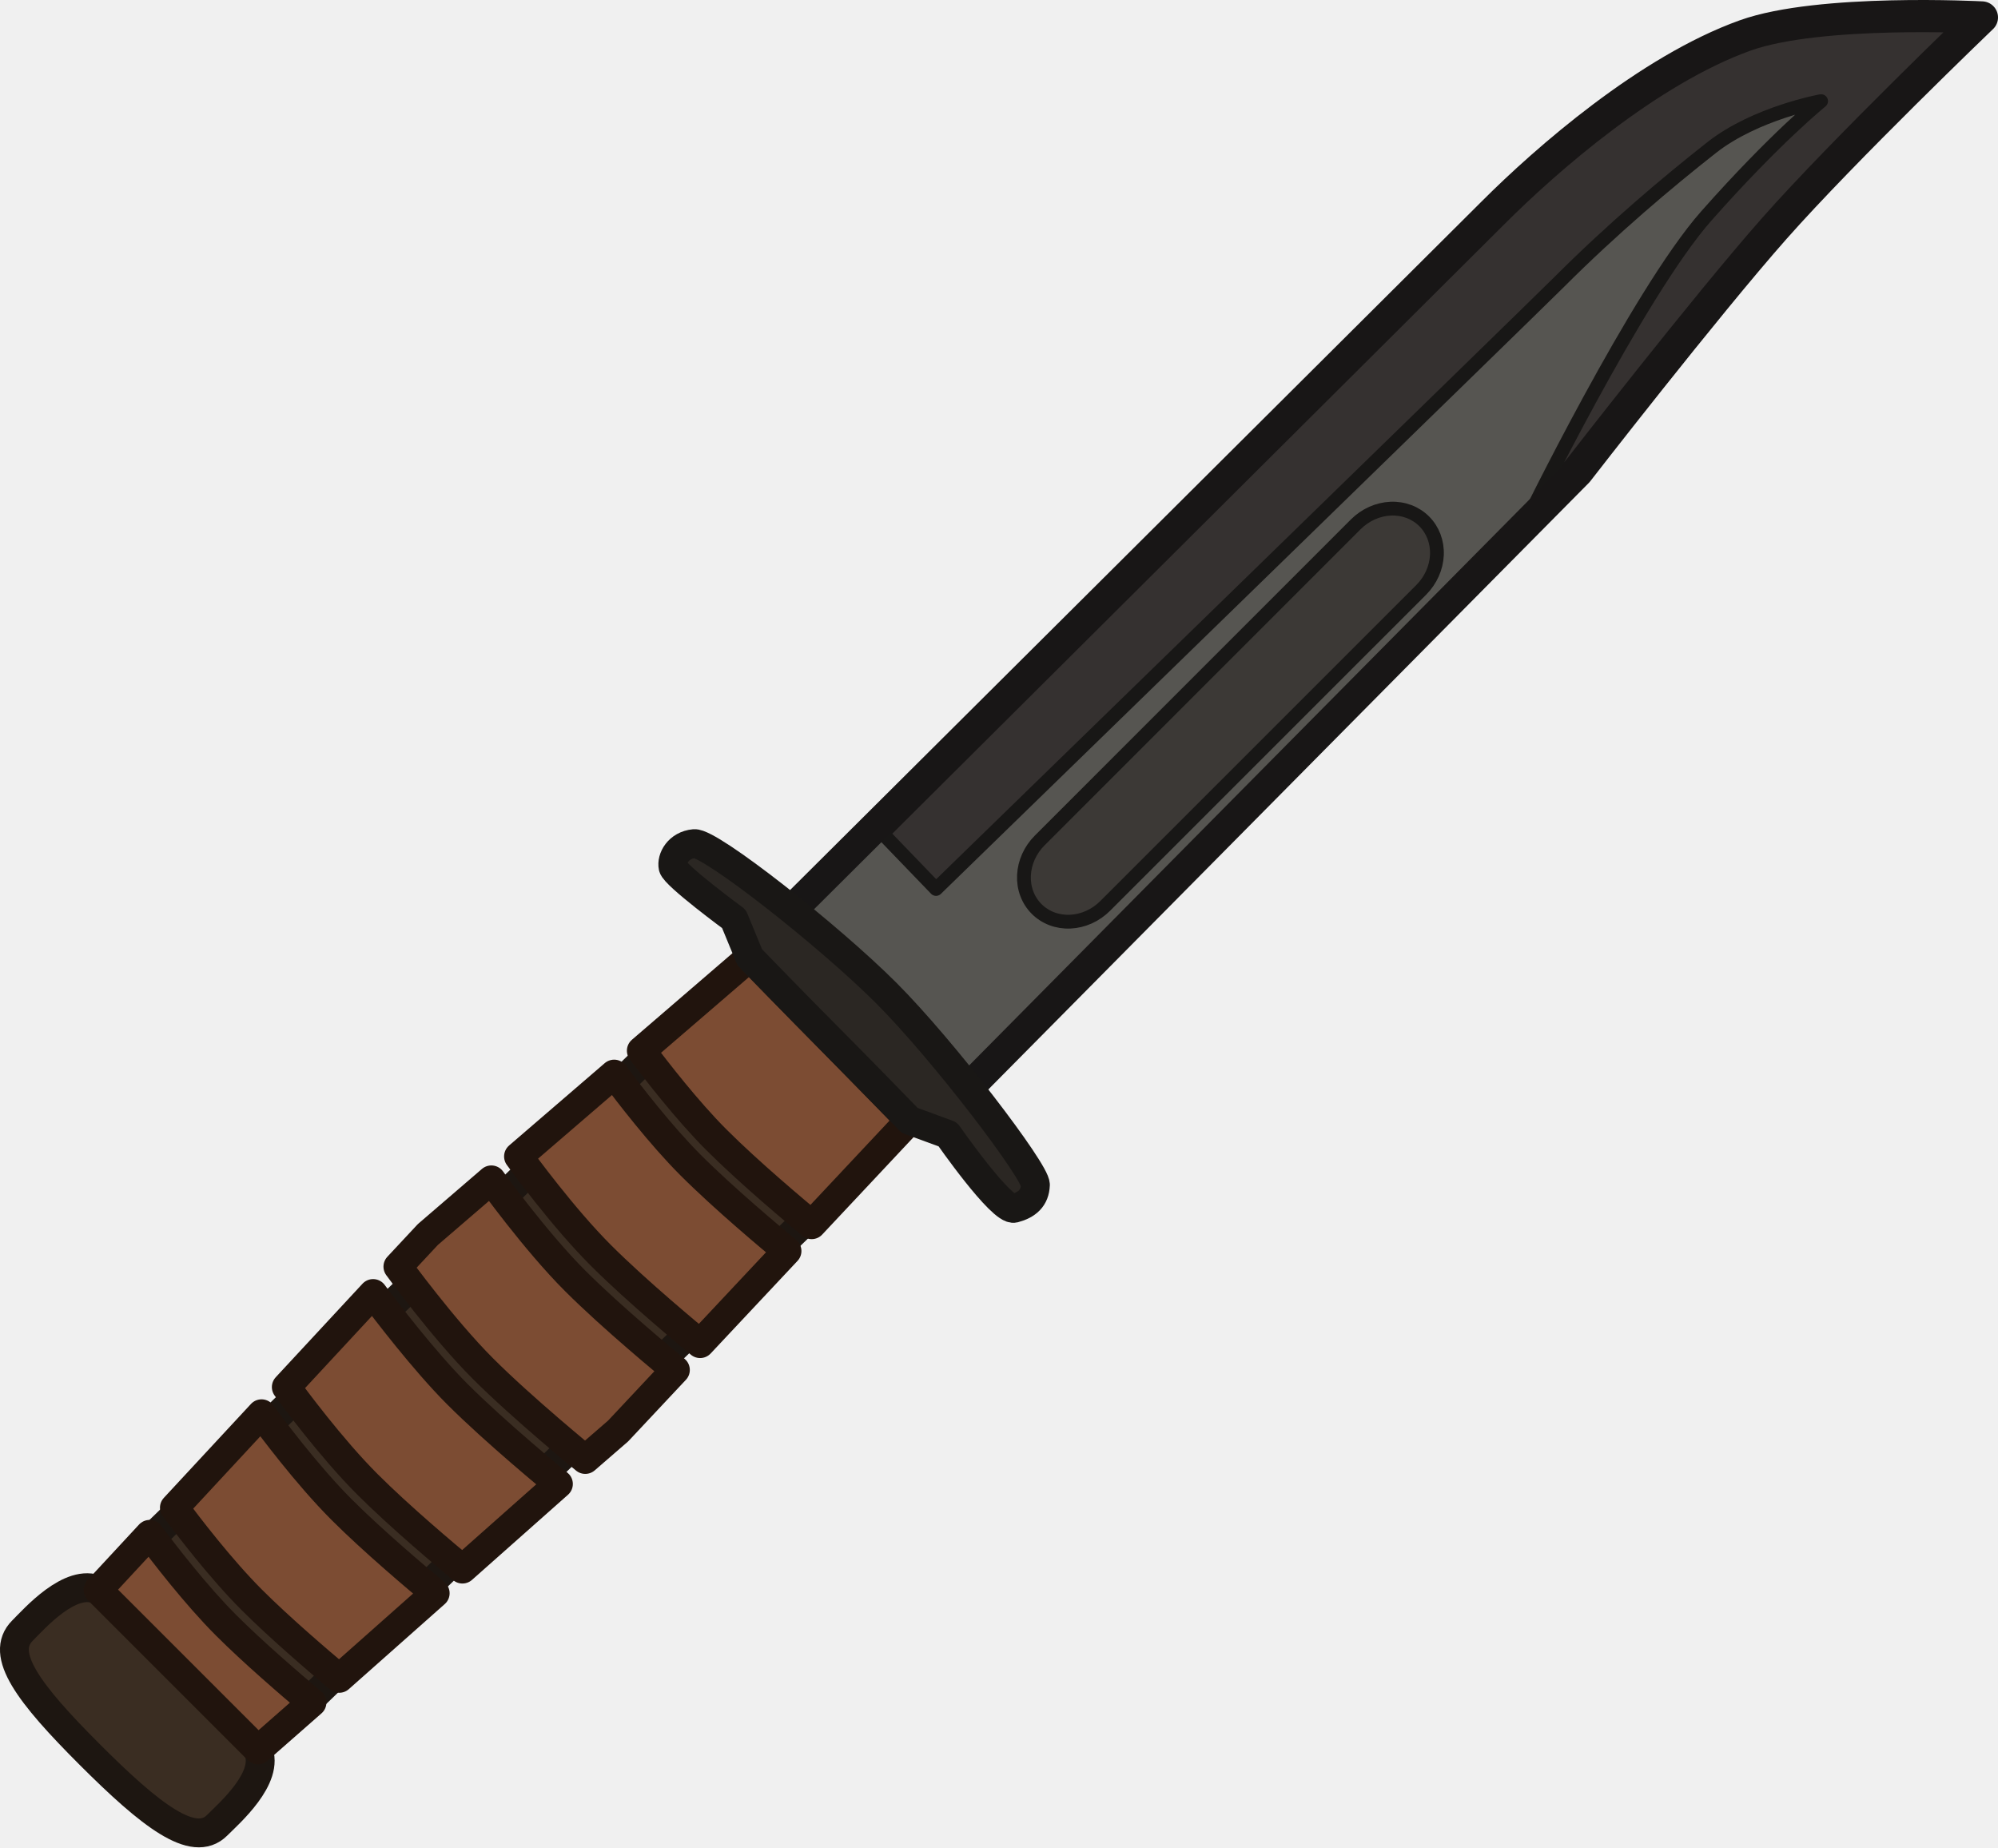
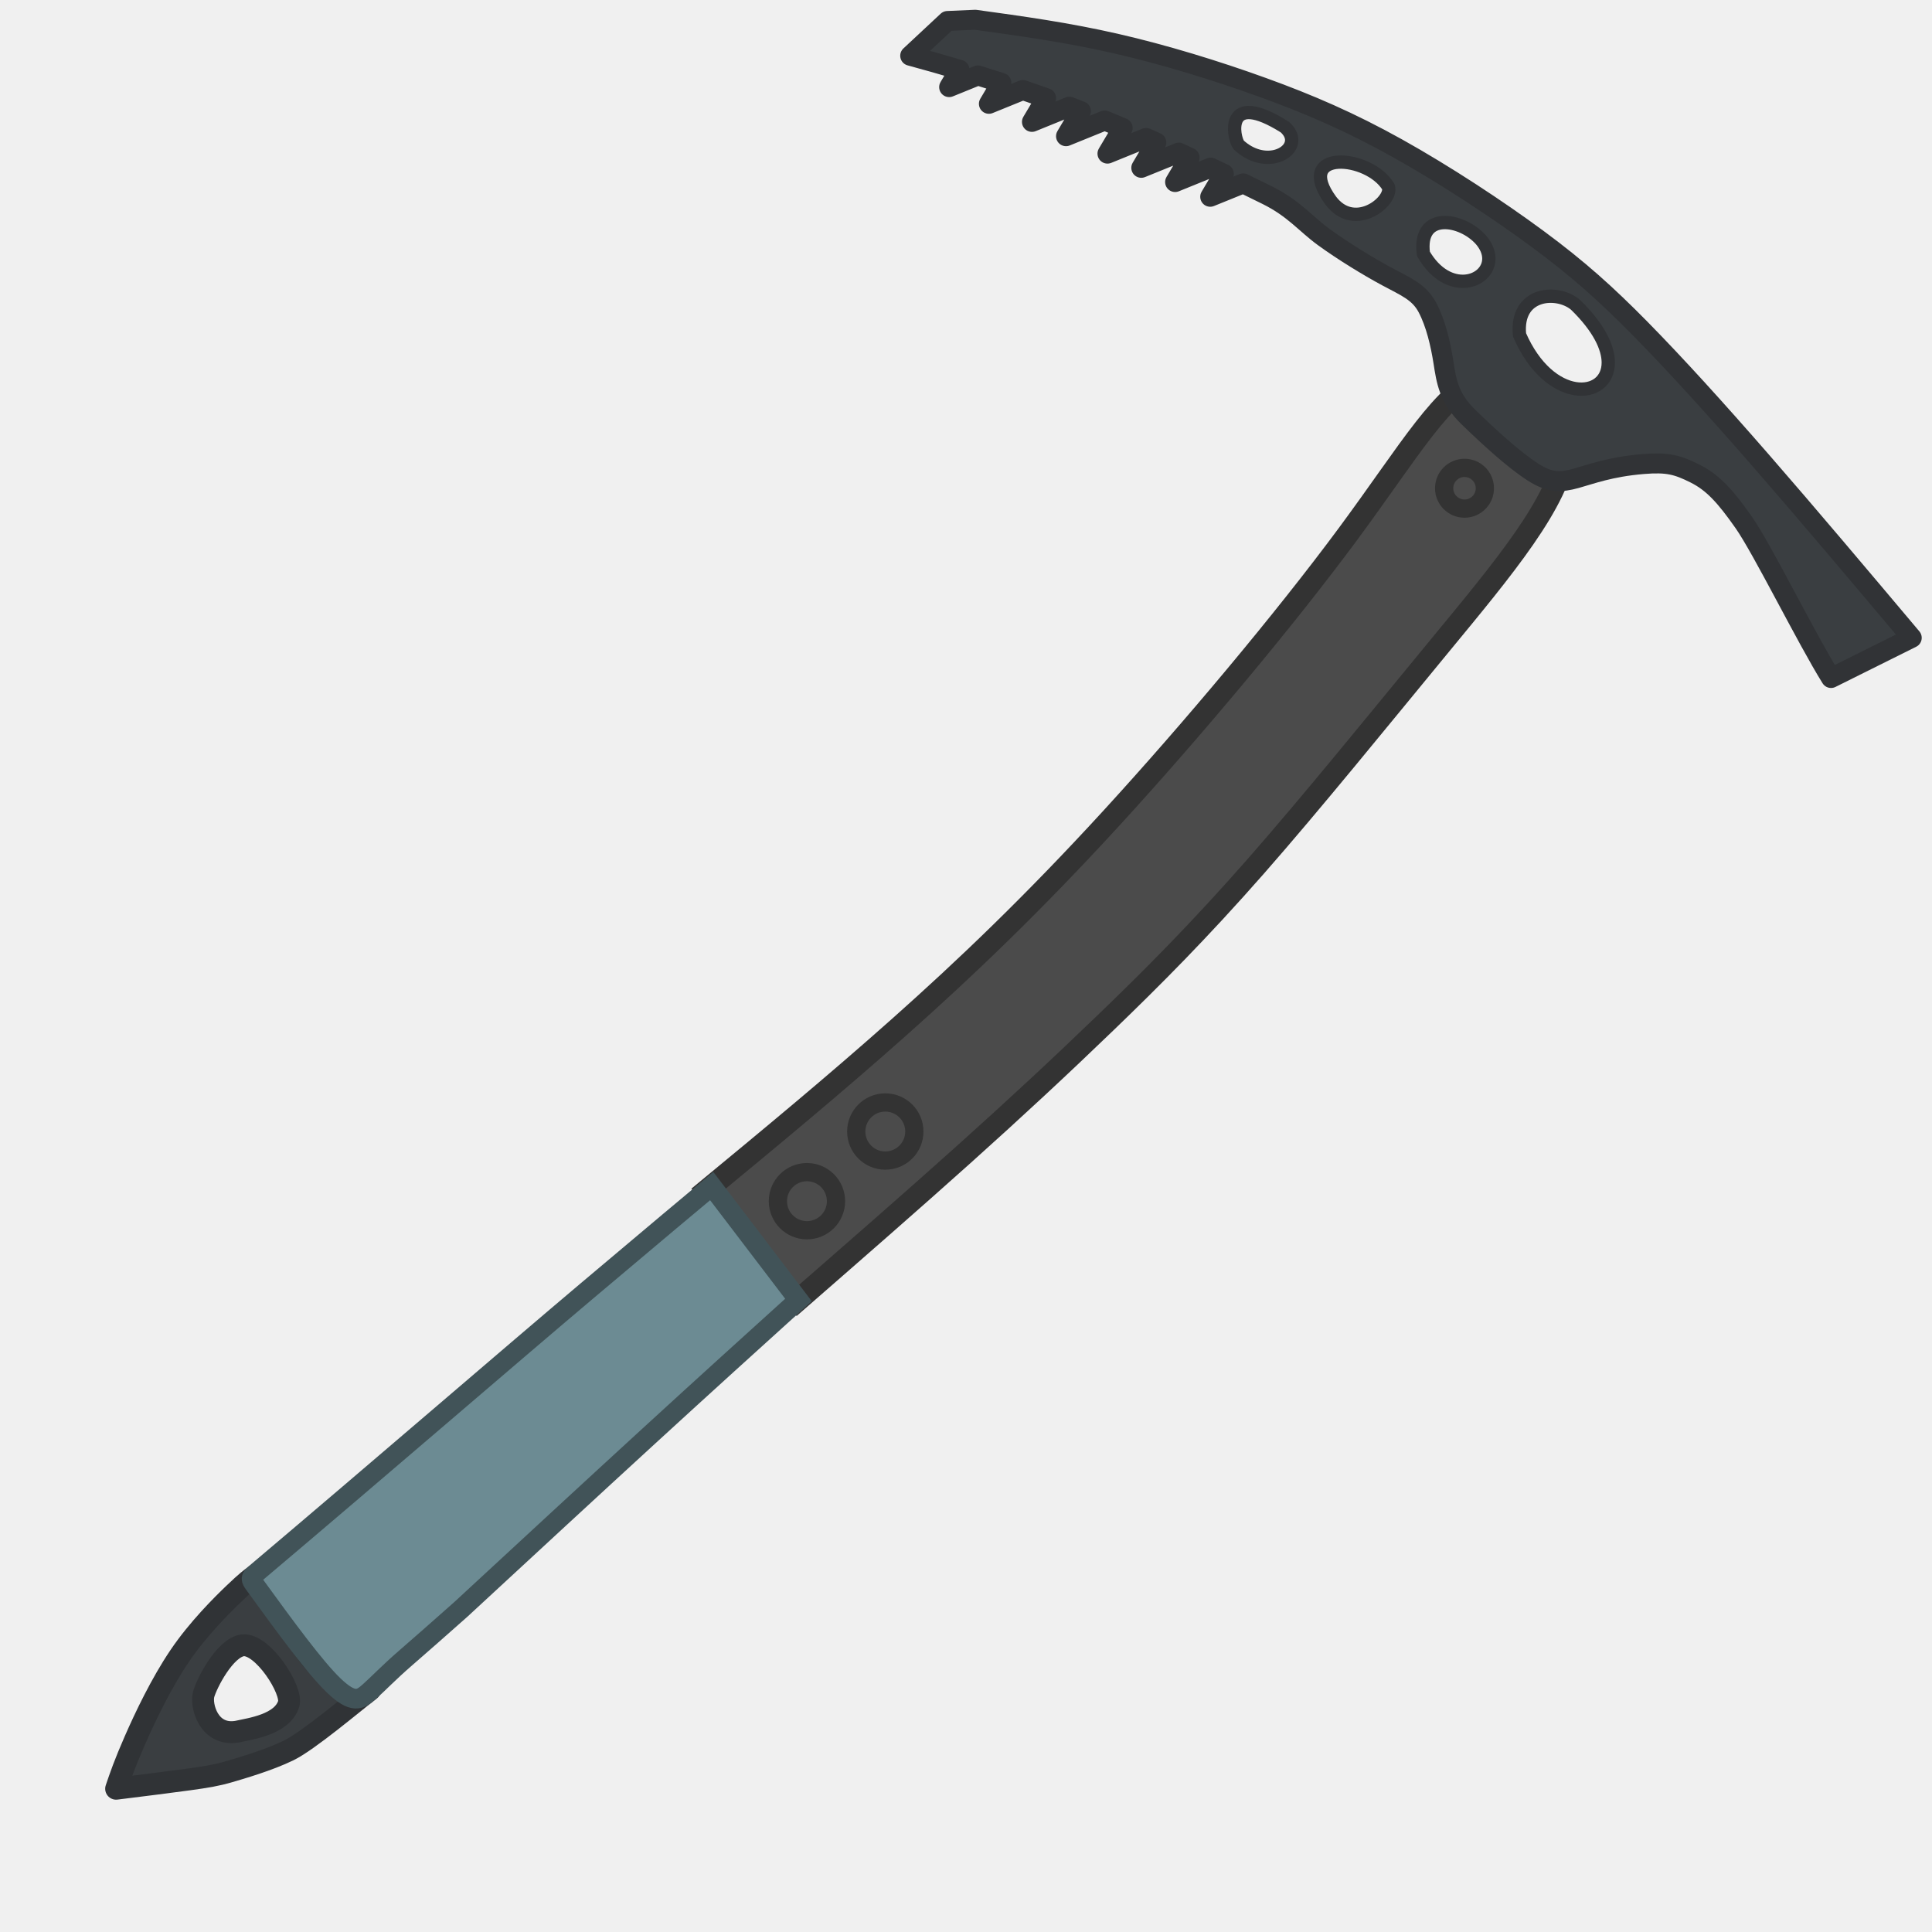
- <svg xmlns="http://www.w3.org/2000/svg" width="103.823" height="95.979" viewBox="0 0 103.823 95.979" fill="none" version="1.1" id="svg16">
-   <defs id="defs20" />
-   <g id="g844" transform="matrix(1.005359,0,0,1.005359,-4.355959,-4.730629)">
-     <path d="M 51.345,62.603 29.539,83.668 17.665,95.139 c 0.636,1.431 -1.506,3.291 -2.112,3.898 C 14.339,100.251 12.126,98.534 8.972,95.38 5.818,92.226 4.279,90.19 5.492,88.977 6.099,88.371 7.969,86.238 9.4,86.874 L 43.086,54.179 Z" fill="#3a2d22" stroke="#1d1611" stroke-width="1.663" id="path2" style="stroke-width:1.492;stroke-dasharray:none" />
-     <path d="m 43.086,54.18 8.259,8.424 -5.061,5.394 C 45.483,67.335 43.06,65.308 41.35,63.598 39.851,62.099 38.244,60.023 37.481,59.005 Z m -7.01,6.034 c 0.723,0.968 2.395,3.147 3.953,4.705 1.754,1.754 4.253,3.838 4.981,4.438 l -4.491,4.786 c -0.406,-0.333 -3.232,-2.665 -5.141,-4.573 -1.945,-1.945 -4.024,-4.795 -4.245,-5.1 z m -6.347,5.467 c 0,0 2.272,3.158 4.326,5.212 1.952,1.952 4.89,4.367 5.186,4.61 l -2.962,3.158 -1.696,1.469 c 0,0 -3.239,-2.645 -5.293,-4.7 C 27.235,73.377 24.899,70.164 24.899,70.164 l 1.55,-1.661 z m -6.112,5.873 c 0.578,0.784 2.643,3.489 4.352,5.198 1.99,1.99 5.035,4.488 5.226,4.644 l -4.961,4.399 C 27.412,85.116 25.012,83.102 23.315,81.405 21.453,79.543 19.495,76.889 19.131,76.389 Z m -5.766,6.214 c 0.45,0.614 2.336,3.151 4.143,4.958 1.613,1.613 3.9,3.543 4.832,4.318 l -4.959,4.397 C 20.786,90.536 18.783,88.821 17.341,87.38 15.73,85.769 14.026,83.535 13.347,82.622 Z m -5.784,6.232 c 0.725,0.971 2.398,3.145 3.953,4.7 1.404,1.404 3.34,3.067 4.438,3.99 L 17.665,95.141 9.4,86.876 Z" fill="#7c4c33" stroke="#21140d" stroke-width="1.663" stroke-linecap="round" stroke-linejoin="round" id="path4" style="stroke-width:1.492;stroke-dasharray:none" />
-     <path d="m 106.771,5.607 c 0,0 -8.387,-0.45 -12.237,0.931 C 89.54,8.329 84.256,12.949 81.515,15.691 78.773,18.432 44.235,52.805 44.235,52.805 l 9.111,9.111 32.52,-32.843 c 0,0 6.625,-8.548 10.191,-12.579 C 99.622,12.463 106.771,5.607 106.771,5.607 Z" fill="#353130" stroke="#181616" stroke-width="1.663" stroke-linecap="round" stroke-linejoin="round" id="path6" />
-     <path d="m 98.458,9.932 c 0,0 -3.375,0.608 -5.652,2.396 -2.277,1.788 -5.135,4.202 -7.877,6.943 -1.371,1.371 -32.216,31.376 -32.216,31.376 l -3.102,-3.219 -5.348,5.406 9.082,9.082 29.809,-30.105 c 0,0 5.811,-11.92 9.377,-15.951 3.566,-4.031 5.927,-5.928 5.927,-5.928 z" fill="#565551" stroke="#181716" stroke-width="0.713" stroke-linecap="round" stroke-linejoin="round" id="path8" />
-     <path d="m 74.407,31.803 c 0.49,-0.489 1.138,-0.781 1.802,-0.81 0.663,-0.029 1.288,0.207 1.737,0.656 0.449,0.449 0.684,1.073 0.655,1.737 -0.029,0.664 -0.32,1.312 -0.809,1.802 L 61.454,51.524 c -0.243,0.243 -0.527,0.44 -0.836,0.579 -0.309,0.139 -0.638,0.218 -0.967,0.233 -0.329,0.015 -0.652,-0.036 -0.95,-0.148 -0.298,-0.113 -0.566,-0.285 -0.788,-0.507 -0.222,-0.222 -0.395,-0.49 -0.507,-0.788 -0.113,-0.298 -0.163,-0.621 -0.148,-0.95 0.015,-0.329 0.094,-0.657 0.233,-0.966 0.139,-0.309 0.336,-0.593 0.579,-0.836 z" fill="#3c3936" stroke="#181716" stroke-width="0.713" stroke-linecap="round" stroke-linejoin="round" id="path10" />
-     <path d="m 106.771,5.607 c 0,0 -8.387,-0.45 -12.237,0.931 C 89.54,8.329 84.256,12.949 81.515,15.691 78.773,18.432 44.235,52.805 44.235,52.805 l 9.111,9.111 32.52,-32.843 c 0,0 6.625,-8.548 10.191,-12.579 C 99.622,12.463 106.771,5.607 106.771,5.607 Z" stroke="#181616" stroke-width="1.663" stroke-linecap="round" stroke-linejoin="round" id="path12" style="stroke-width:1.492;stroke-dasharray:none" />
-     <path d="m 57.848,65.938 c 0.025,-0.685 -4.761,-6.967 -7.714,-9.92 -2.953,-2.953 -9.096,-7.79 -9.92,-7.714 -0.824,0.076 -1.185,0.777 -1.093,1.21 0.092,0.433 3.146,2.679 3.146,2.679 l 0.819,1.987 c 0,0 2.653,2.735 4.13,4.212 1.477,1.477 4.13,4.212 4.13,4.212 l 1.975,0.725 c 0,0 2.779,3.996 3.435,3.82 0.657,-0.176 1.068,-0.525 1.093,-1.21 z" fill="#2b2723" stroke="#191715" stroke-width="1.663" stroke-linecap="round" stroke-linejoin="round" id="path14" style="stroke-width:1.492;stroke-dasharray:none" />
+ <svg xmlns="http://www.w3.org/2000/svg" width="137" height="137" viewBox="0 0 137 137" fill="none">
+   <g clip-path="url(#clip0_1654_16)">
+     <path d="M21.9 117.418L18.045 111.749C17.773 111.943 17.501 112.138 16.626 112.973C15.751 113.808 14.037 115.508 12.729 117.444C11.421 119.379 10.283 121.774 9.563 123.417C8.842 125.06 8.538 125.95 8.235 126.841C10.146 126.603 12.057 126.365 13.367 126.185C14.677 126.005 15.387 125.883 16.215 125.641C17.044 125.399 19.046 124.82 20.464 124.128C21.879 123.437 25.05 120.745 26.245 119.829C24.511 119.396 22.965 118.742 21.9 117.418ZM17.208 116.67C18.642 116.521 20.77 119.879 20.472 120.824C20.008 122.298 17.75 122.584 16.79 122.798C14.788 123.113 14.228 120.935 14.441 120.149C14.645 119.396 15.933 116.848 17.208 116.67Z" fill="#3A3E41" stroke="#303336" stroke-width="1.552" stroke-linecap="round" stroke-linejoin="round" />
+     <path d="M56.565 92.223C60.625 88.683 64.684 85.143 68.326 81.876C71.968 78.609 75.191 75.616 78.453 72.469C81.715 69.323 85.015 66.022 89.026 61.456C93.036 56.889 97.756 51.056 102.154 45.717C106.551 40.379 110.626 35.535 111.006 31.899C111.386 28.264 108.07 25.837 105.227 26.743C102.384 27.649 100.012 31.889 95.546 37.922C91.079 43.957 84.516 51.785 78.856 57.964C73.196 64.142 68.437 68.67 63.798 72.8C59.158 76.93 54.638 80.662 50.118 84.394" fill="#4B4B4B" />
+     <path d="M56.565 92.223C60.625 88.683 64.684 85.143 68.326 81.876C71.968 78.609 75.191 75.616 78.453 72.469C81.715 69.323 85.015 66.022 89.026 61.456C93.036 56.889 97.756 51.056 102.154 45.717C106.551 40.379 110.626 35.535 111.006 31.899C111.386 28.264 108.07 25.837 105.227 26.743C102.384 27.649 100.012 31.889 95.546 37.922C91.079 43.957 84.516 51.785 78.856 57.964C73.196 64.142 68.437 68.67 63.798 72.8C59.158 76.93 54.638 80.662 50.118 84.394" stroke="#333333" stroke-width="1.552" stroke-linecap="square" />
+     <path d="M56.62 92.183C53.326 95.164 50.031 98.145 46.04 101.803C42.048 105.46 37.361 109.794 32.674 114.128C31.251 115.388 29.828 116.648 28.721 117.605C27.614 118.563 26.823 119.395 26.181 119.966C25.539 120.538 25.046 120.848 23.647 119.502C22.343 118.248 20.252 115.399 18.107 112.442C17.848 112.085 17.697 111.927 18.023 111.651C27.08 103.997 36.266 96.055 41.621 91.538C47.093 86.922 48.78 85.514 50.467 84.105L56.62 92.183Z" fill="#6C8B93" stroke="#415358" stroke-width="1.395" />
+     <path d="M102.405 34.622C102.405 35.419 103.052 36.066 103.849 36.066C104.647 36.066 105.293 35.419 105.293 34.622C105.293 33.824 104.647 33.178 103.849 33.178C103.052 33.178 102.405 33.824 102.405 34.622Z" fill="#4B4B4B" stroke="#333333" stroke-width="1.293" />
+     <path d="M55.161 85.177C55.161 86.315 56.084 87.238 57.221 87.238C58.359 87.238 59.282 86.315 59.282 85.177C59.282 84.04 58.359 83.117 57.221 83.117C56.084 83.117 55.161 84.04 55.161 85.177Z" fill="#4B4B4B" stroke="#333333" stroke-width="1.293" />
+     <path d="M60.717 80.237C60.717 81.375 61.639 82.297 62.777 82.297C63.915 82.297 64.837 81.375 64.837 80.237C64.837 79.099 63.915 78.177 62.777 78.177C61.639 78.177 60.717 79.099 60.717 80.237Z" fill="#4B4B4B" stroke="#333333" stroke-width="1.293" />
+     <path d="M135.563 45.228C131.881 40.857 128.198 36.487 124.92 32.724C121.642 28.96 118.769 25.804 116.341 23.335C113.913 20.867 111.931 19.086 109.057 16.961C106.184 14.837 102.421 12.368 99.082 10.507C95.744 8.646 92.83 7.391 89.532 6.197C86.234 5.004 82.552 3.871 79.092 3.082C75.632 2.293 72.395 1.847 69.157 1.402L67.187 1.488L64.544 3.952C65.762 4.281 66.917 4.612 68.037 4.945L67.305 6.177L69.344 5.349C69.906 5.523 70.466 5.697 71.008 5.873L70.124 7.361L72.533 6.383C73.09 6.572 73.64 6.763 74.18 6.957L73.177 8.643L75.831 7.566C76.106 7.67 76.378 7.775 76.649 7.88L75.593 9.658L78.338 8.544C78.766 8.717 79.188 8.898 79.611 9.076L78.532 10.893L81.27 9.782C81.511 9.887 81.754 9.999 81.996 10.106L80.93 11.9L83.59 10.821C83.842 10.937 84.101 11.06 84.355 11.179L83.328 12.908L85.848 11.885C86.161 12.034 86.468 12.175 86.784 12.328L85.818 13.953L88.159 13.004C88.717 13.277 89.262 13.541 89.836 13.826C91.776 14.79 92.547 15.849 93.883 16.82C95.218 17.791 96.998 18.884 98.354 19.613C99.71 20.341 100.64 20.705 101.227 21.818C101.814 22.931 102.155 24.401 102.357 25.696C102.559 26.991 102.722 28.209 104.117 29.565C105.514 30.92 107.33 32.6 108.726 33.49C111.139 35.028 111.795 33.295 116.524 32.906C118.244 32.764 118.947 32.956 120.202 33.584C121.456 34.211 122.346 35.182 123.662 37.063C124.977 38.945 128.101 45.285 129.841 48.077L135.563 45.228ZM114.044 25.696C114.06 28.373 109.871 28.638 107.751 23.746C107.452 20.733 110.416 20.512 111.716 21.609C113.387 23.231 114.038 24.648 114.044 25.696ZM105.576 18.303C105.616 20.045 102.682 21.026 100.936 17.999C100.528 14.957 103.663 15.467 105.022 17.016C105.399 17.459 105.567 17.901 105.576 18.303ZM98.481 13.443C98.462 14.501 95.972 16.34 94.365 14.226C91.701 10.567 97.063 10.942 98.451 13.243C98.471 13.305 98.481 13.372 98.481 13.443ZM91.589 9.836C91.714 11.003 89.582 11.889 87.842 10.283C87.437 9.76 86.781 6.284 91.109 9.011C91.411 9.283 91.56 9.567 91.589 9.836Z" fill="#3A3E41" />
+     <path d="M107.751 23.746C109.872 28.638 114.06 28.373 114.045 25.696C114.038 24.648 113.387 23.231 111.716 21.609C110.416 20.512 107.453 20.733 107.751 23.746Z" stroke="#313336" stroke-width="0.944" stroke-linecap="round" stroke-linejoin="round" />
+     <path d="M100.936 17.999C102.683 21.027 105.616 20.045 105.576 18.303C105.567 17.901 105.399 17.459 105.023 17.016C103.663 15.467 100.529 14.957 100.936 17.999Z" stroke="#313336" stroke-width="0.944" stroke-linecap="round" stroke-linejoin="round" />
+     <path d="M94.365 14.226C95.972 16.34 98.462 14.502 98.482 13.443C98.482 13.372 98.471 13.305 98.451 13.243C97.063 10.942 91.702 10.567 94.365 14.226Z" stroke="#313336" stroke-width="0.944" stroke-linecap="round" stroke-linejoin="round" />
+     <path d="M87.843 10.283C89.582 11.889 91.715 11.003 91.589 9.836C91.561 9.567 91.411 9.283 91.109 9.012C86.781 6.284 87.437 9.761 87.843 10.283Z" stroke="#313336" stroke-width="0.944" stroke-linecap="round" stroke-linejoin="round" />
+     <path d="M124.92 32.724C128.198 36.487 131.881 40.857 135.563 45.228L129.841 48.077C128.101 45.285 124.977 38.945 123.662 37.063C122.346 35.182 121.456 34.211 120.202 33.584C118.947 32.956 118.244 32.764 116.524 32.906C111.795 33.295 111.139 35.028 108.726 33.49C107.33 32.6 105.514 30.92 104.117 29.565C102.722 28.209 102.559 26.991 102.357 25.696C102.155 24.401 101.814 22.931 101.227 21.818C100.64 20.705 99.71 20.341 98.354 19.613C96.998 18.884 95.218 17.791 93.883 16.82C92.547 15.849 91.776 14.79 89.836 13.826C89.262 13.541 88.717 13.277 88.159 13.004L85.818 13.953L86.784 12.328C86.468 12.175 86.161 12.034 85.848 11.885L83.328 12.908L84.355 11.179C84.101 11.06 83.842 10.937 83.59 10.821L80.93 11.9L81.996 10.106C81.754 9.999 81.511 9.887 81.27 9.782L78.532 10.893L79.611 9.076C79.188 8.898 78.766 8.717 78.338 8.544L75.593 9.658L76.649 7.88C76.378 7.775 76.106 7.67 75.831 7.566L73.177 8.643L74.18 6.957C73.64 6.763 73.09 6.572 72.533 6.383L70.124 7.361L71.008 5.873C70.466 5.697 69.906 5.523 69.344 5.349L67.305 6.177L68.037 4.945C66.917 4.612 65.762 4.281 64.544 3.952L67.187 1.488L69.157 1.402L69.158 1.402C72.395 1.848 75.632 2.293 79.092 3.082C82.552 3.871 86.234 5.004 89.532 6.197C92.83 7.391 95.744 8.646 99.082 10.507C102.421 12.368 106.184 14.837 109.057 16.961C111.931 19.086 113.913 20.867 116.341 23.335C118.769 25.804 121.642 28.96 124.92 32.724Z" stroke="#313336" stroke-width="1.416" stroke-linecap="round" stroke-linejoin="round" />
  </g>
+   <defs>
+     <clipPath id="clip0_1654_16">
+       <rect width="136" height="136" fill="white" transform="translate(0.5 0.5)" />
+     </clipPath>
+   </defs>
</svg>
